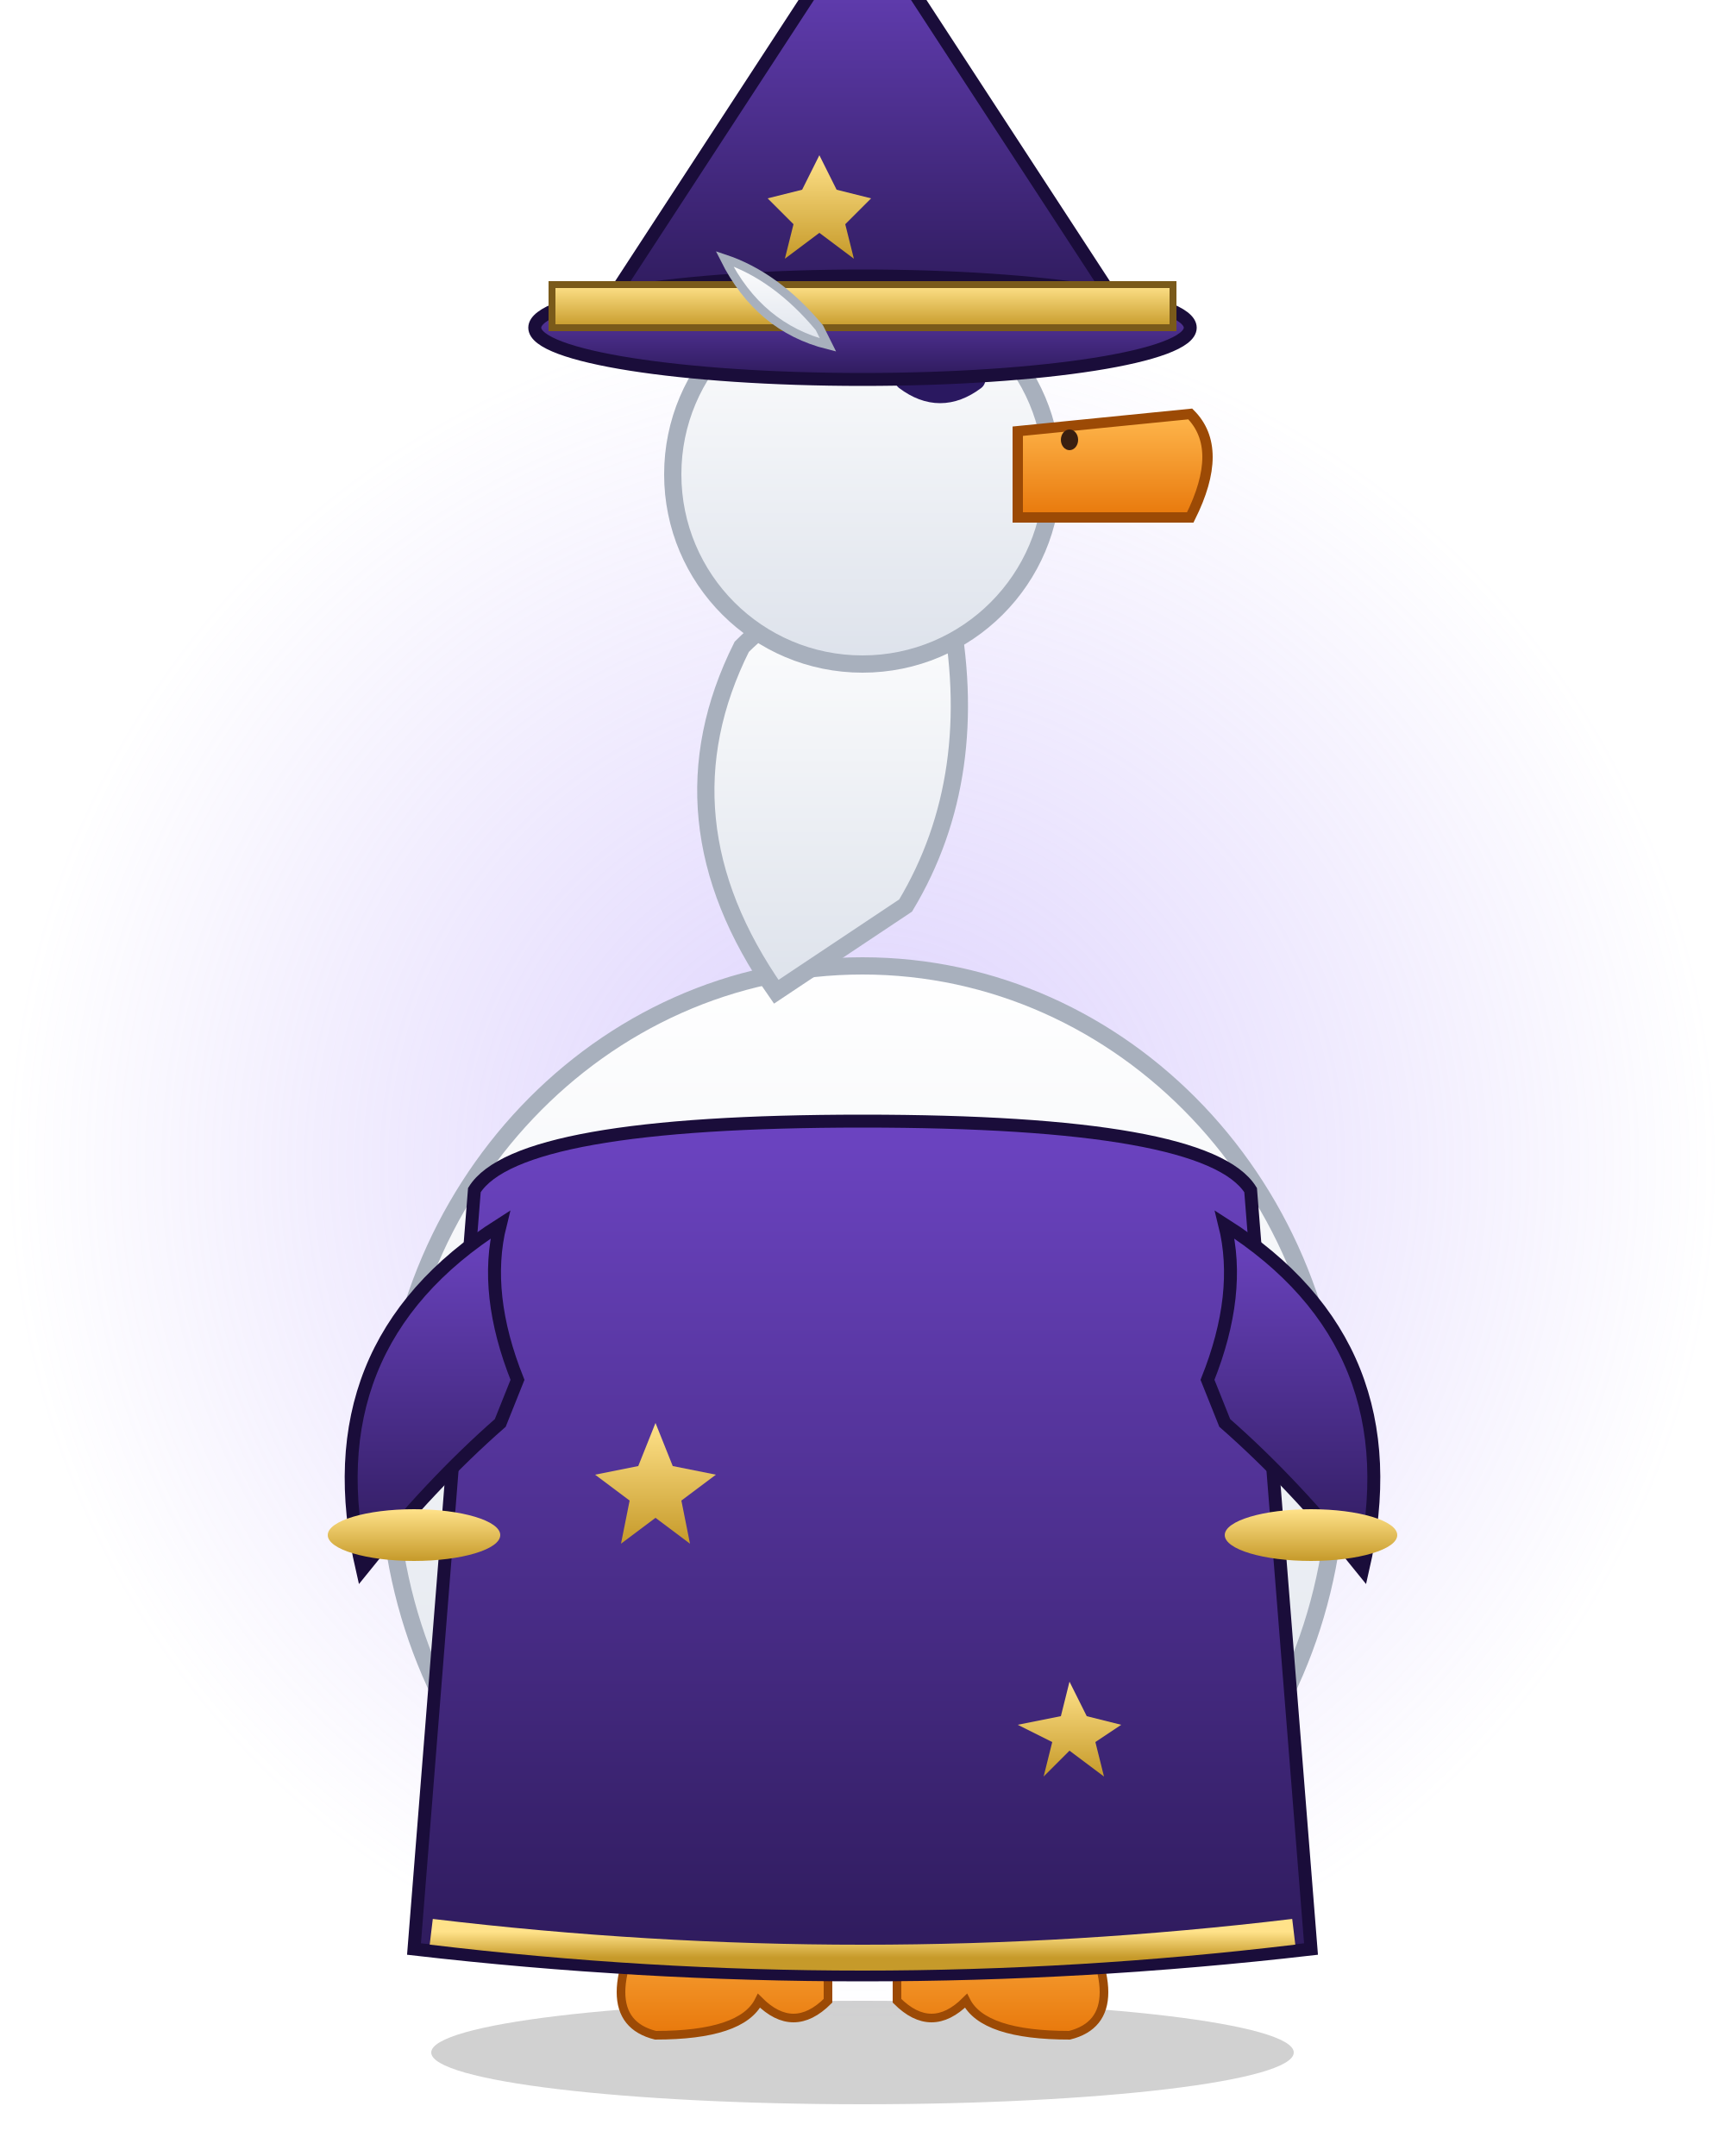
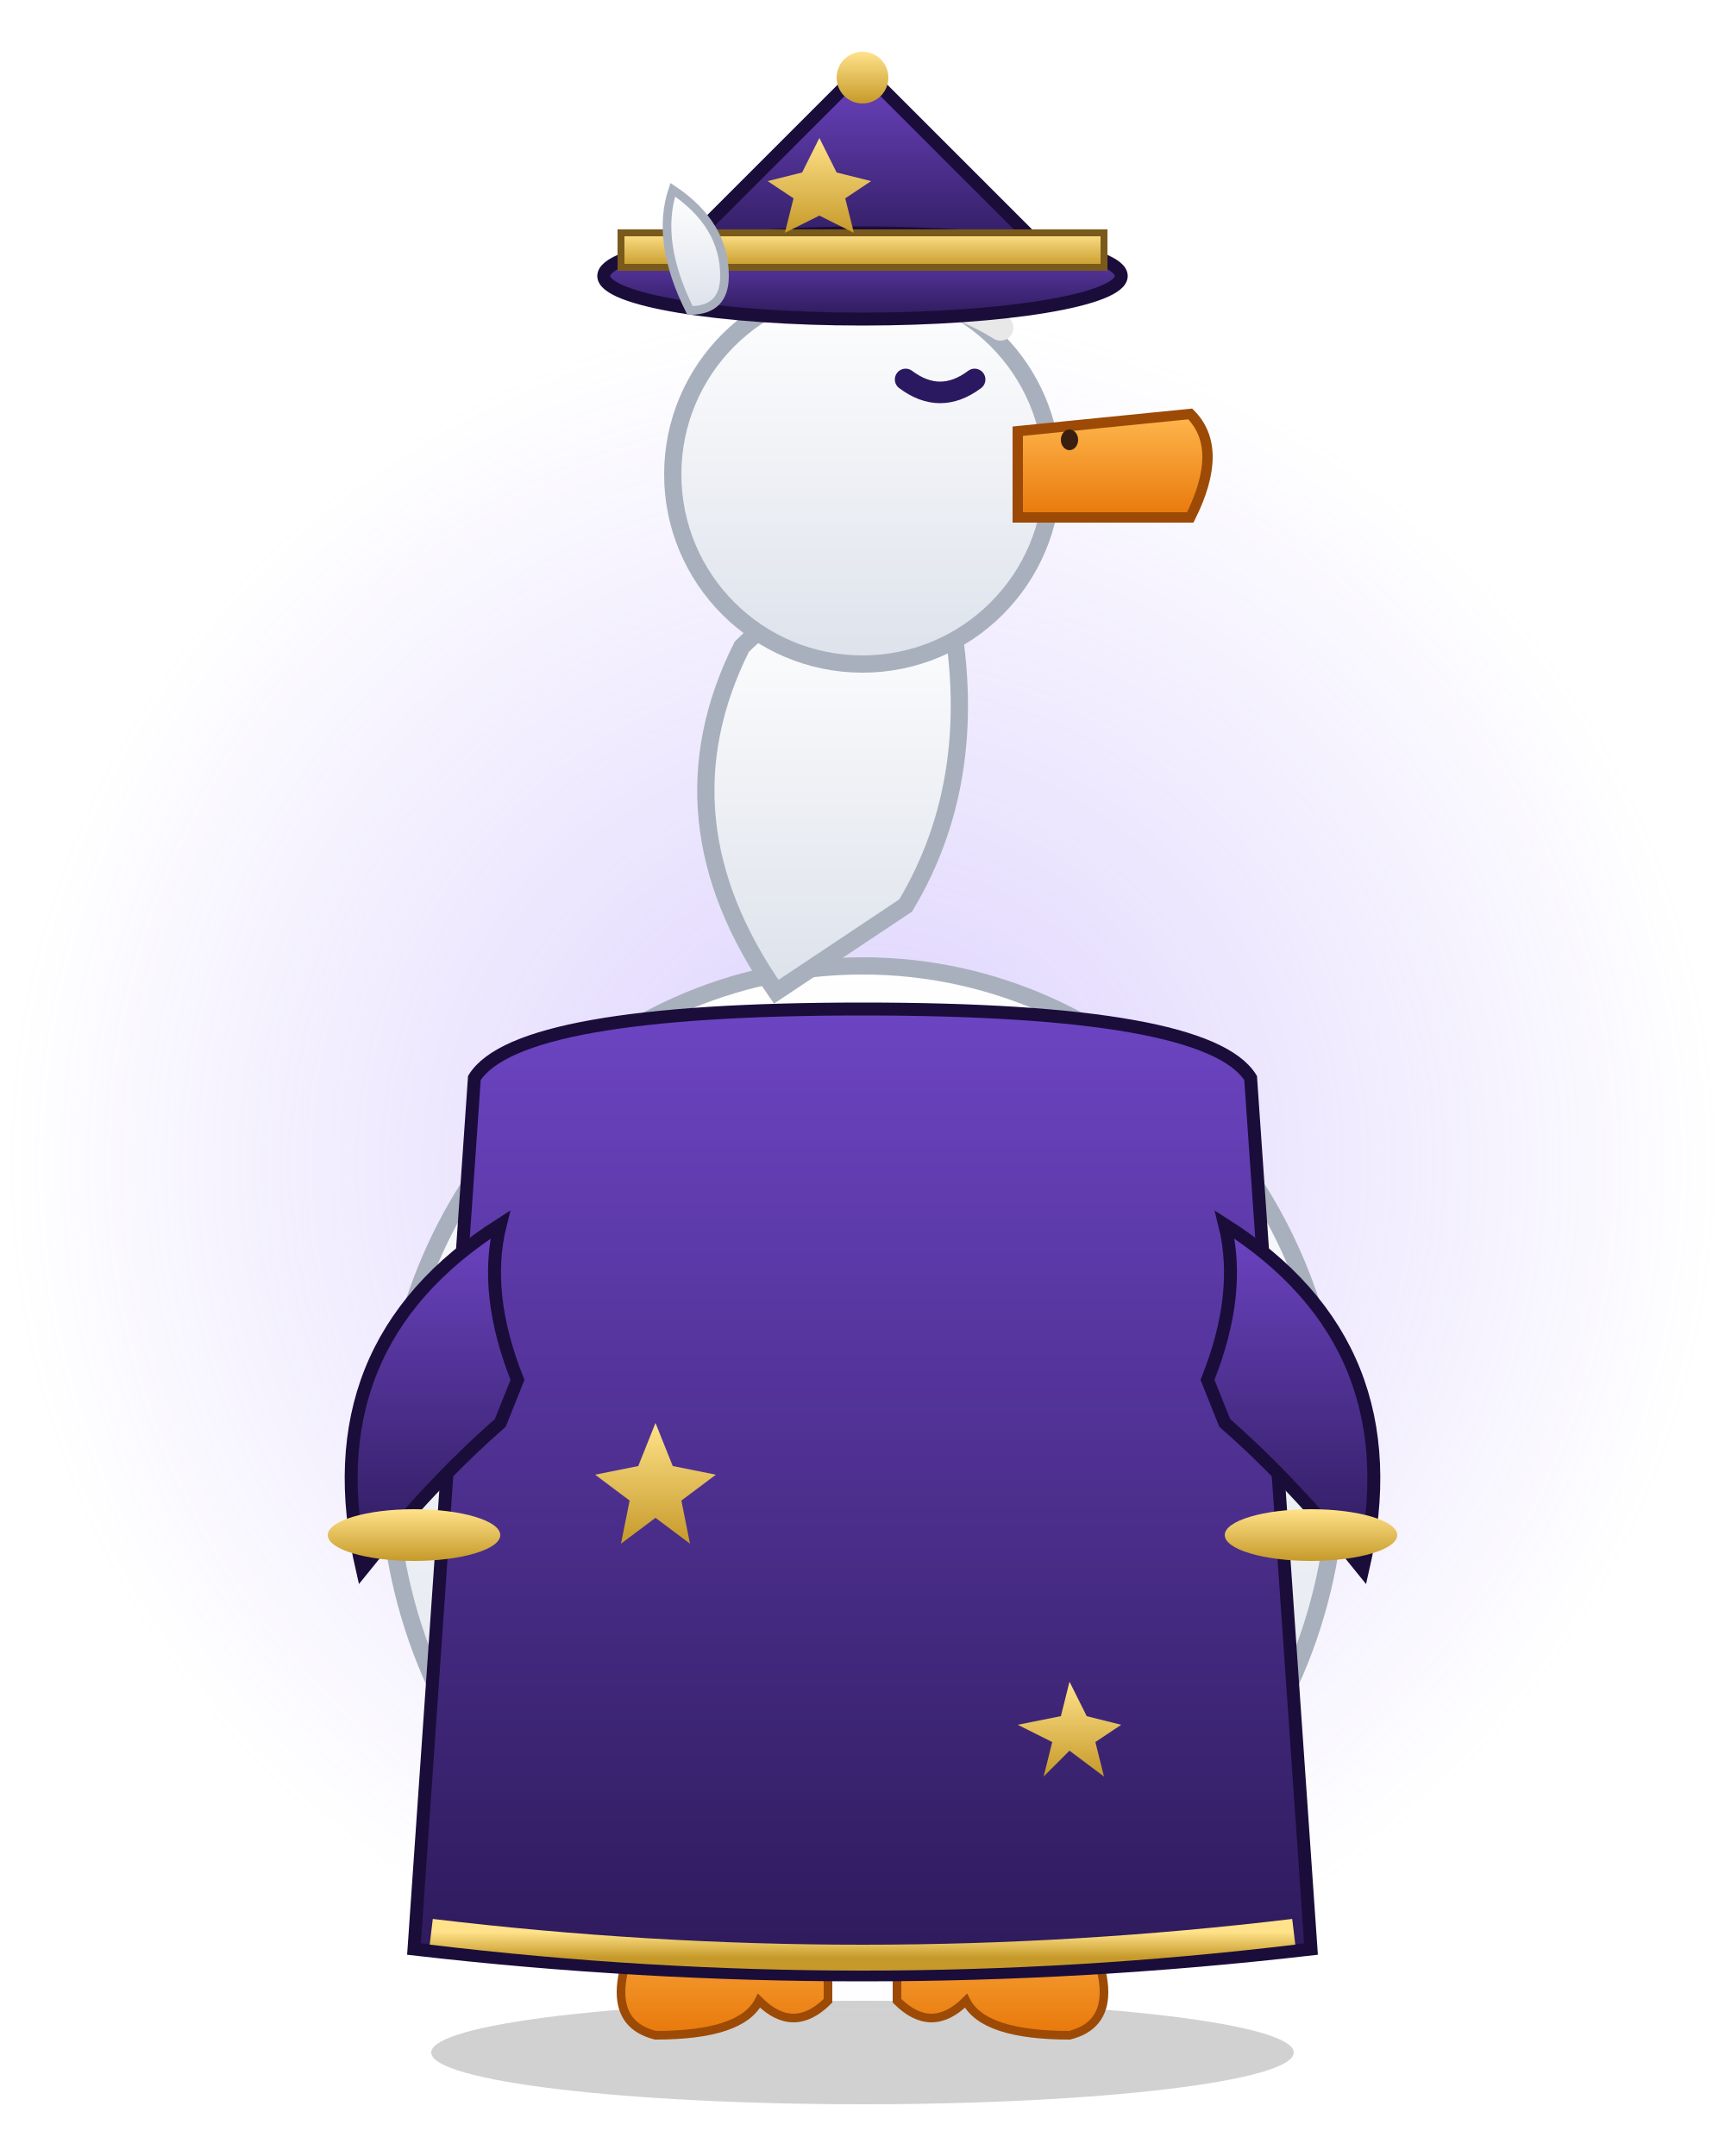
<svg xmlns="http://www.w3.org/2000/svg" viewBox="0 0 200 250" width="200" height="250">
  <defs>
    <linearGradient id="mag-feather" x1="0" x2="0" y1="0" y2="1">
      <stop offset="0" stop-color="#ffffff" />
      <stop offset="1" stop-color="#dde2eb" />
    </linearGradient>
    <linearGradient id="mag-beak" x1="0" x2="0" y1="0" y2="1">
      <stop offset="0" stop-color="#ffb74d" />
      <stop offset="1" stop-color="#e8780b" />
    </linearGradient>
    <linearGradient id="mag-robe" x1="0" x2="0" y1="0" y2="1">
      <stop offset="0" stop-color="#6c44c2" />
      <stop offset="1" stop-color="#2d1a5a" />
    </linearGradient>
    <linearGradient id="mag-trim" x1="0" x2="0" y1="0" y2="1">
      <stop offset="0" stop-color="#ffe28a" />
      <stop offset="1" stop-color="#c69a2a" />
    </linearGradient>
    <radialGradient id="mag-aura" cx="0.5" cy="0.5" r="0.5">
      <stop offset="0" stop-color="#a78bfa" stop-opacity="0.4" />
      <stop offset="1" stop-color="#a78bfa" stop-opacity="0" />
    </radialGradient>
  </defs>
  <circle cx="100" cy="135" r="100" fill="url(#mag-aura)" />
  <ellipse cx="100" cy="238" rx="50" ry="6" fill="#000" opacity="0.18" />
  <path d="M 76 220 Q 68 234 76 236 Q 86 236 88 232 Q 92 236 96 232 L 96 220 Z" fill="url(#mag-beak)" stroke="#9c4a05" stroke-width="1" />
  <path d="M 124 220 Q 132 234 124 236 Q 114 236 112 232 Q 108 236 104 232 L 104 220 Z" fill="url(#mag-beak)" stroke="#9c4a05" stroke-width="1" />
  <ellipse cx="100" cy="170" rx="55" ry="58" fill="url(#mag-feather)" stroke="#a8b0bd" stroke-width="2" />
-   <path d="M 55 138 Q 60 130 100 130 Q 140 130 145 138 L 152 226 Q 100 232 48 226 Z" fill="url(#mag-robe)" stroke="#1a0d3a" stroke-width="1.5" />
+   <path d="M 55 125 Q 60 117 100 117 Q 140 117 145 125 L 152 226 Q 100 232 48 226 Z" fill="url(#mag-robe)" stroke="#1a0d3a" stroke-width="1.5" />
  <path d="M 50 224 Q 100 230 150 224" stroke="url(#mag-trim)" stroke-width="3" fill="none" />
-   <line x1="100" y1="130" x2="100" y2="225" stroke="url(#mag-trim)" stroke-width="2" />
+   <line x1="100" y1="120" x2="100" y2="225" stroke="url(#mag-trim)" stroke-width="2" opacity="0.7" />
  <path d="M 76 165 L 78 170 L 83 171 L 79 174 L 80 179 L 76 176 L 72 179 L 73 174 L 69 171 L 74 170 Z" fill="url(#mag-trim)" />
  <path d="M 124 195 L 126 199 L 130 200 L 127 202 L 128 206 L 124 203 L 121 206 L 122 202 L 118 200 L 123 199 Z" fill="url(#mag-trim)" />
  <path d="M 58 142 Q 36 156 42 182 Q 50 172 58 165 L 60 160 Q 56 150 58 142 Z" fill="url(#mag-robe)" stroke="#1a0d3a" stroke-width="1.5" />
  <path d="M 142 142 Q 164 156 158 182 Q 150 172 142 165 L 140 160 Q 144 150 142 142 Z" fill="url(#mag-robe)" stroke="#1a0d3a" stroke-width="1.5" />
  <ellipse cx="48" cy="178" rx="10" ry="3" fill="url(#mag-trim)" />
  <ellipse cx="152" cy="178" rx="10" ry="3" fill="url(#mag-trim)" />
  <path d="M 90 115 Q 76 95 86 75 Q 96 65 110 70 Q 114 90 105 105 Z" fill="url(#mag-feather)" stroke="#a8b0bd" stroke-width="2" />
  <circle cx="100" cy="55" r="22" fill="url(#mag-feather)" stroke="#a8b0bd" stroke-width="2" />
  <path d="M 118 50 L 138 48 Q 142 52 138 60 L 118 60 Z" fill="url(#mag-beak)" stroke="#9c4a05" stroke-width="1.2" />
  <ellipse cx="124" cy="51" rx="1" ry="1.2" fill="#3a1f10" />
  <path d="M 105 44 Q 109 47 113 44" stroke="#2a1860" stroke-width="2.5" fill="none" stroke-linecap="round" />
  <path d="M 102 36 Q 108 33 116 38" stroke="#e8e8e8" stroke-width="3" fill="none" stroke-linecap="round" />
-   <path d="M 70 36 L 100 -10 L 130 36 Z" fill="url(#mag-robe)" stroke="#1a0d3a" stroke-width="1.5" />
-   <circle cx="100" cy="-8" r="3.5" fill="url(#mag-trim)" />
-   <ellipse cx="100" cy="38" rx="38" ry="6" fill="url(#mag-robe)" stroke="#1a0d3a" stroke-width="1.5" />
-   <rect x="64" y="33" width="72" height="5" fill="url(#mag-trim)" stroke="#7a5a1a" stroke-width="0.8" />
-   <path d="M 95 18 L 97 22 L 101 23 L 98 26 L 99 30 L 95 27 L 91 30 L 92 26 L 89 23 L 93 22 Z" fill="url(#mag-trim)" />
-   <path d="M 96 40 Q 88 38 84 30 Q 90 32 95 38 Z" fill="url(#mag-feather)" stroke="#a8b0bd" stroke-width="1" />
+   <path d="M 78 30 L 100 8 L 122 30 Z" fill="url(#mag-robe)" stroke="#1a0d3a" stroke-width="1.5" />
+   <circle cx="100" cy="9" r="3" fill="url(#mag-trim)" />
+   <ellipse cx="100" cy="32" rx="30" ry="5" fill="url(#mag-robe)" stroke="#1a0d3a" stroke-width="1.5" />
+   <rect x="72" y="27" width="56" height="4" fill="url(#mag-trim)" stroke="#7a5a1a" stroke-width="0.8" />
+   <path d="M 95 16 L 97 20 L 101 21 L 98 23 L 99 27 L 95 25 L 91 27 L 92 23 L 89 21 L 93 20 Z" fill="url(#mag-trim)" />
+   <path d="M 80 36 Q 76 28 78 22 Q 84 26 84 32 Q 84 36 80 36 Z" fill="url(#mag-feather)" stroke="#a8b0bd" stroke-width="1" />
</svg>
